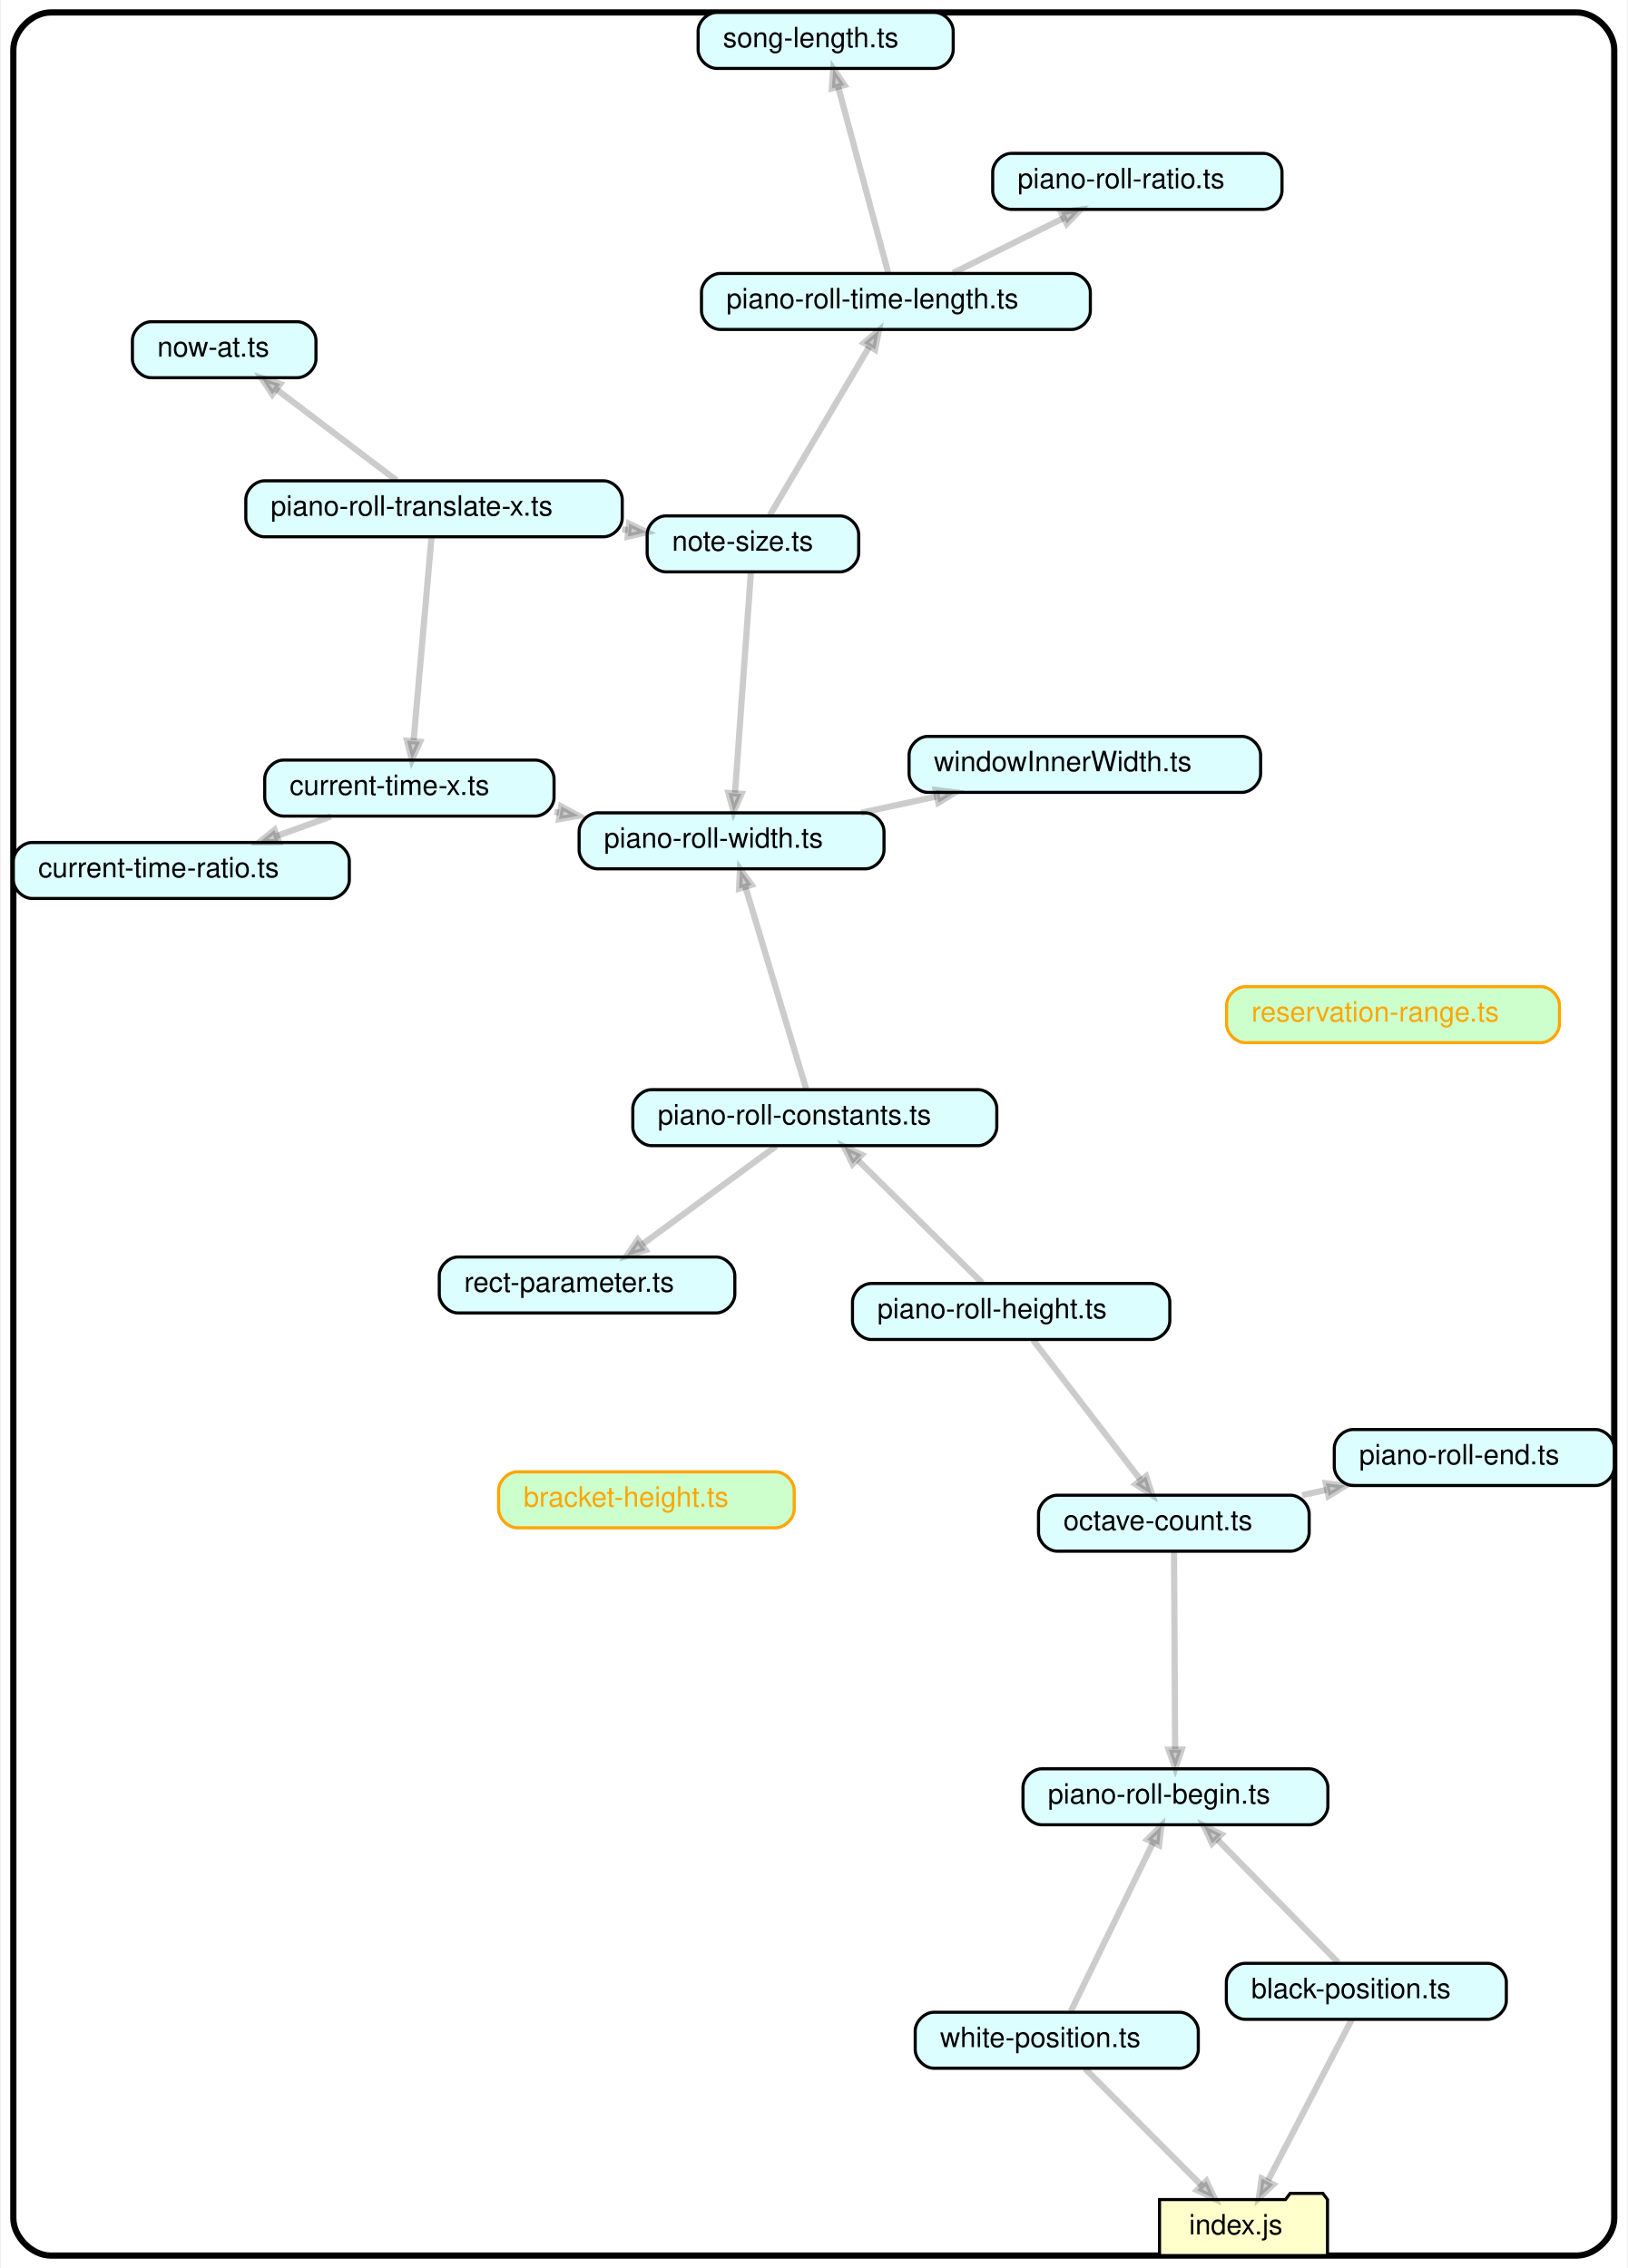
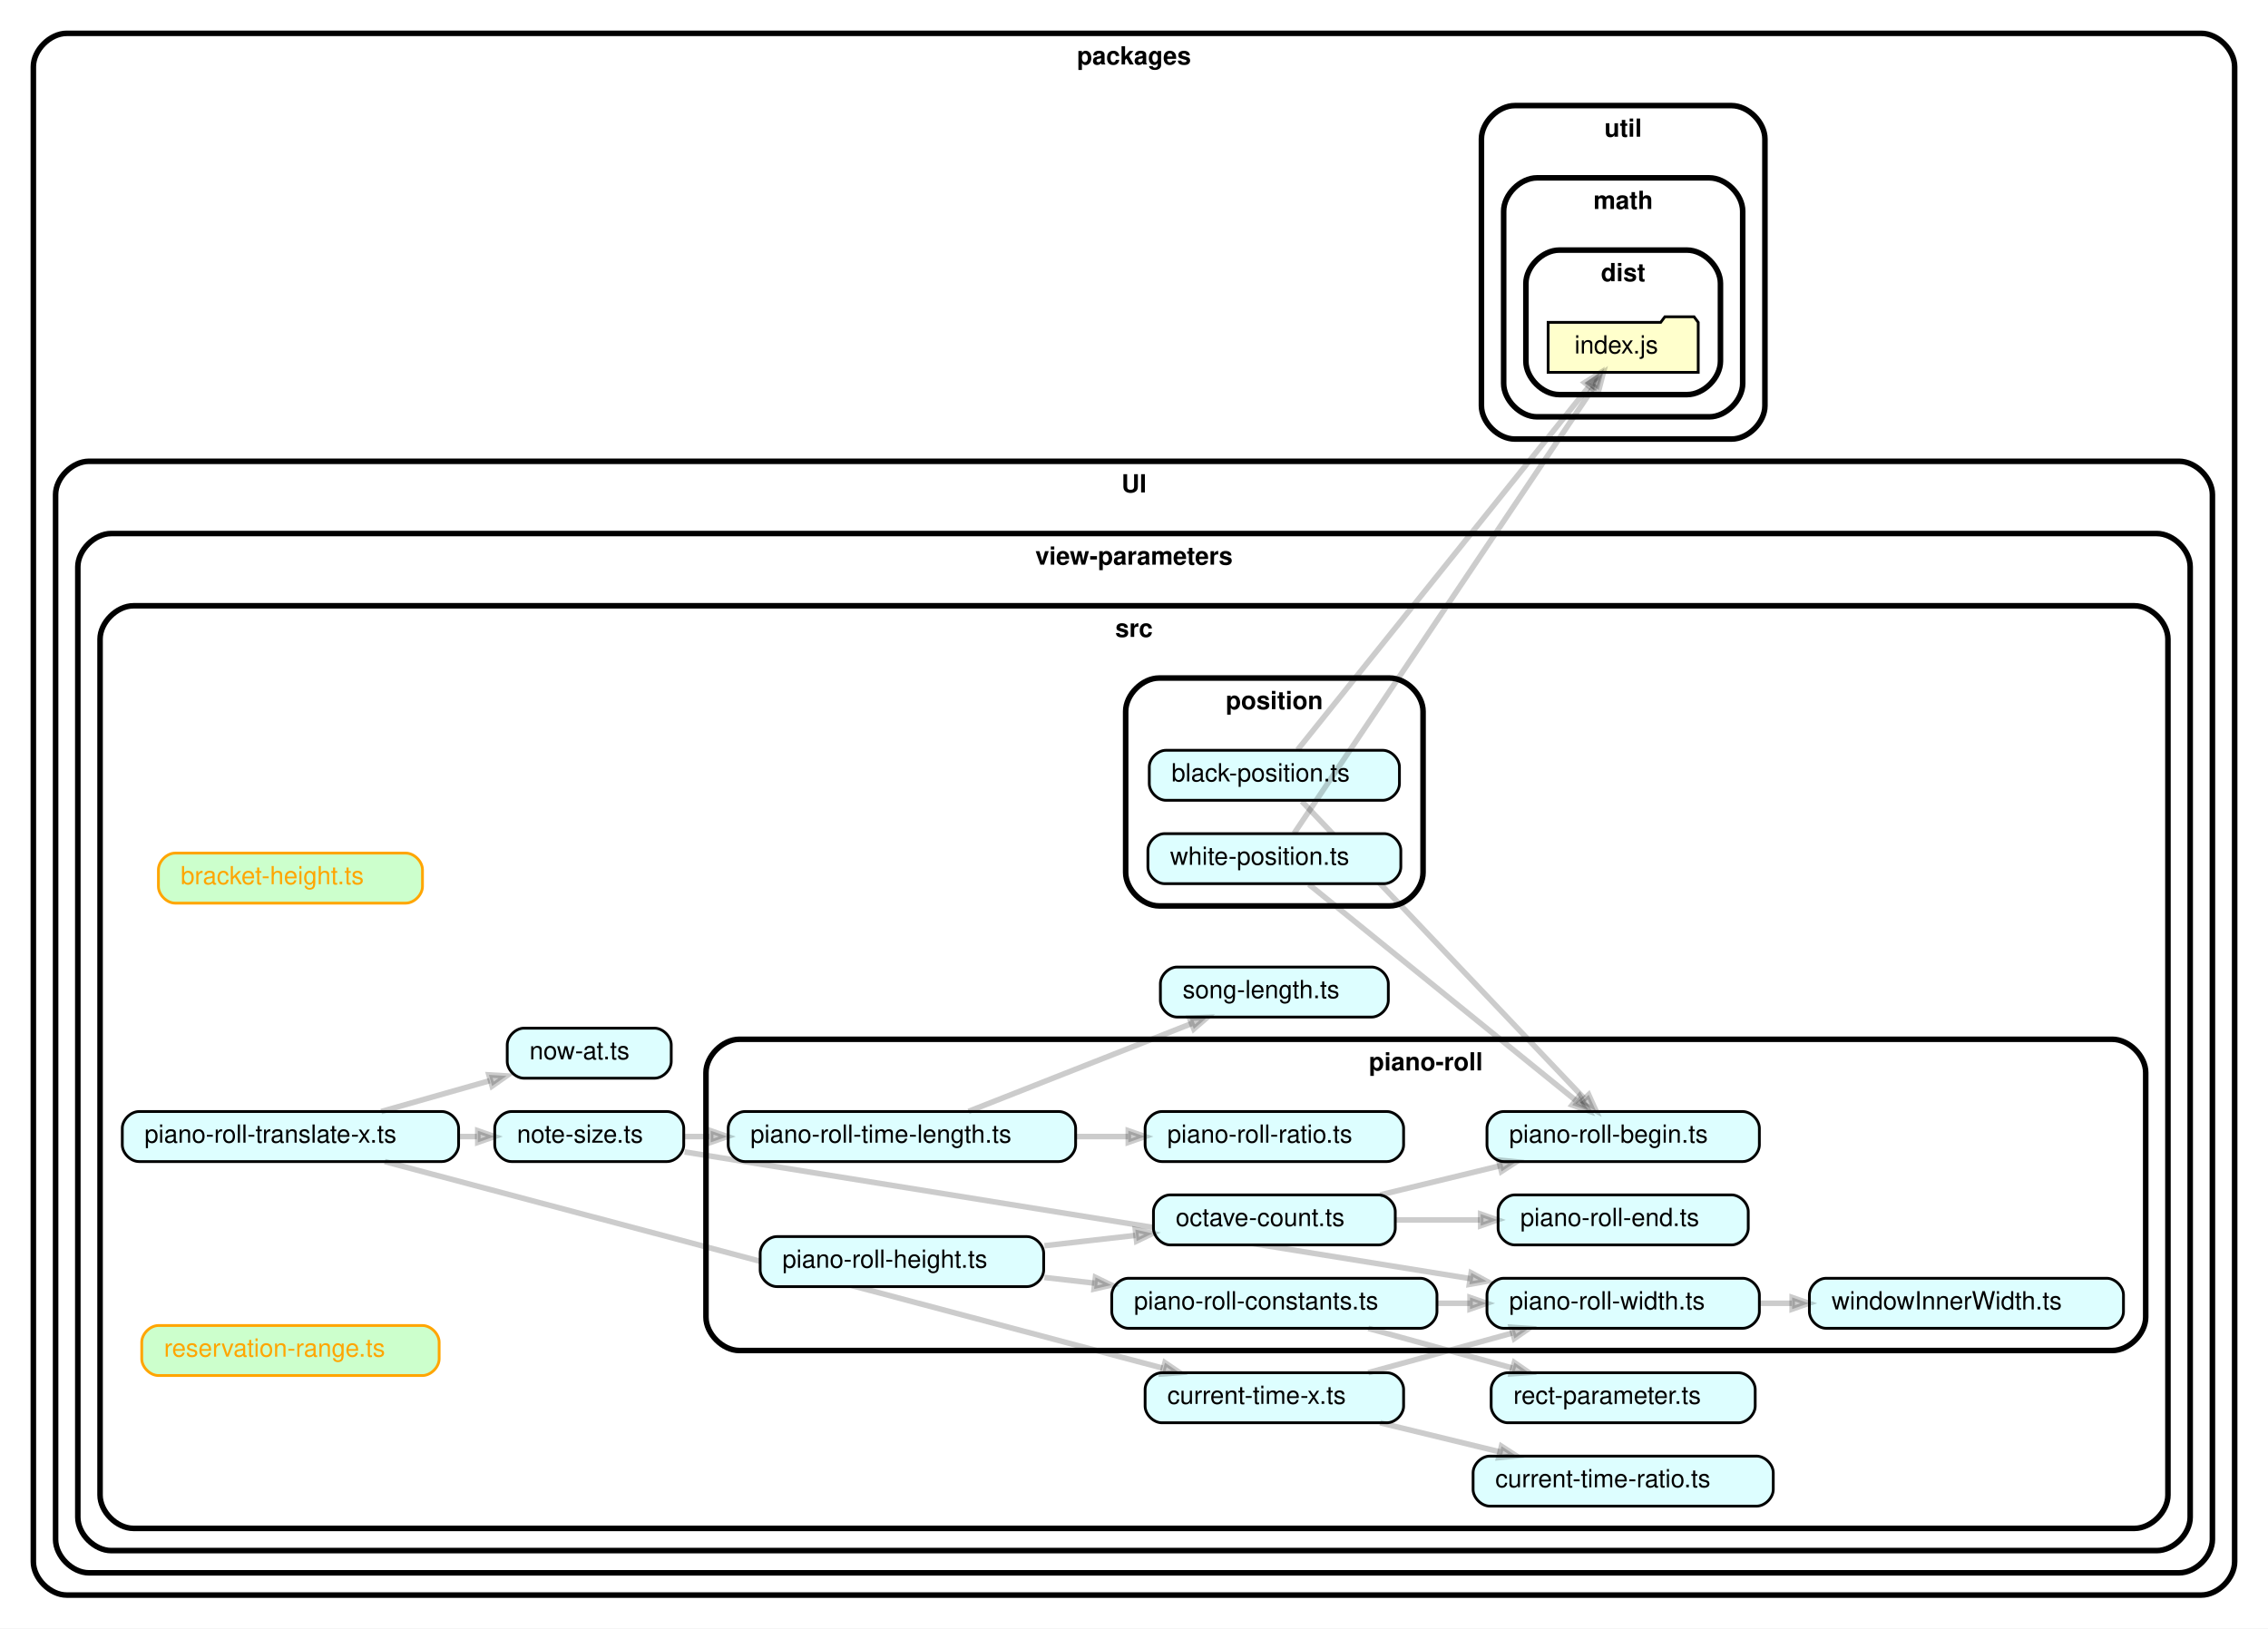
- <svg xmlns="http://www.w3.org/2000/svg" xmlns:xlink="http://www.w3.org/1999/xlink" width="523pt" height="729pt" viewBox="0.00 0.00 522.61 729.25">
-   <g id="graph0" class="graph" transform="scale(1 1) rotate(0) translate(4 725.25)">
-     <polygon fill="white" stroke="transparent" points="-4,4 -4,-725.25 518.61,-725.25 518.61,4 -4,4" />
+ <svg xmlns="http://www.w3.org/2000/svg" xmlns:xlink="http://www.w3.org/1999/xlink" width="816pt" height="586pt" viewBox="0.00 0.00 816.00 586.00">
+   <g id="graph0" class="graph" transform="scale(1 1) rotate(0) translate(4 582)">
+     <polygon fill="white" stroke="transparent" points="-4,4 -4,-582 812,-582 812,4 -4,4" />
    <g id="clust1" class="cluster">
-       <path fill="#ffffff" stroke="black" stroke-width="2" d="M12,0C12,0 502.61,0 502.61,0 508.61,0 514.61,-6 514.61,-12 514.61,-12 514.61,-709.25 514.61,-709.25 514.61,-715.25 508.61,-721.25 502.61,-721.25 502.61,-721.25 12,-721.25 12,-721.25 6,-721.25 0,-715.25 0,-709.25 0,-709.25 0,-12 0,-12 0,-6 6,0 12,0" />
-       <text text-anchor="middle" x="257.3" y="-710.05" font-family="Helvetica,sans-Serif" font-weight="bold" font-size="9.00">packages</text>
+       <path fill="#ffffff" stroke="black" stroke-width="2" d="M20,-8C20,-8 788,-8 788,-8 794,-8 800,-14 800,-20 800,-20 800,-558 800,-558 800,-564 794,-570 788,-570 788,-570 20,-570 20,-570 14,-570 8,-564 8,-558 8,-558 8,-20 8,-20 8,-14 14,-8 20,-8" />
+       <text text-anchor="middle" x="404" y="-558.8" font-family="Helvetica,sans-Serif" font-weight="bold" font-size="9.00">packages</text>
+     </g>
+     <g id="clust2" class="cluster">
+       <path fill="#ffffff" stroke="black" stroke-width="2" d="M28,-16C28,-16 780,-16 780,-16 786,-16 792,-22 792,-28 792,-28 792,-404 792,-404 792,-410 786,-416 780,-416 780,-416 28,-416 28,-416 22,-416 16,-410 16,-404 16,-404 16,-28 16,-28 16,-22 22,-16 28,-16" />
+       <text text-anchor="middle" x="404" y="-404.8" font-family="Helvetica,sans-Serif" font-weight="bold" font-size="9.00">UI</text>
+     </g>
+     <g id="clust3" class="cluster">
+       <path fill="#ffffff" stroke="black" stroke-width="2" d="M36,-24C36,-24 772,-24 772,-24 778,-24 784,-30 784,-36 784,-36 784,-378 784,-378 784,-384 778,-390 772,-390 772,-390 36,-390 36,-390 30,-390 24,-384 24,-378 24,-378 24,-36 24,-36 24,-30 30,-24 36,-24" />
+       <text text-anchor="middle" x="404" y="-378.8" font-family="Helvetica,sans-Serif" font-weight="bold" font-size="9.00">view-parameters</text>
+     </g>
+     <g id="clust4" class="cluster">
+       <path fill="#ffffff" stroke="black" stroke-width="2" d="M44,-32C44,-32 764,-32 764,-32 770,-32 776,-38 776,-44 776,-44 776,-352 776,-352 776,-358 770,-364 764,-364 764,-364 44,-364 44,-364 38,-364 32,-358 32,-352 32,-352 32,-44 32,-44 32,-38 38,-32 44,-32" />
+       <text text-anchor="middle" x="404" y="-352.8" font-family="Helvetica,sans-Serif" font-weight="bold" font-size="9.00">src</text>
+     </g>
+     <g id="clust5" class="cluster">
+       <path fill="#ffffff" stroke="black" stroke-width="2" d="M262,-96C262,-96 756,-96 756,-96 762,-96 768,-102 768,-108 768,-108 768,-196 768,-196 768,-202 762,-208 756,-208 756,-208 262,-208 262,-208 256,-208 250,-202 250,-196 250,-196 250,-108 250,-108 250,-102 256,-96 262,-96" />
+       <text text-anchor="middle" x="509" y="-196.8" font-family="Helvetica,sans-Serif" font-weight="bold" font-size="9.00">piano-roll</text>
+     </g>
+     <g id="clust6" class="cluster">
+       <path fill="#ffffff" stroke="black" stroke-width="2" d="M413,-256C413,-256 496,-256 496,-256 502,-256 508,-262 508,-268 508,-268 508,-326 508,-326 508,-332 502,-338 496,-338 496,-338 413,-338 413,-338 407,-338 401,-332 401,-326 401,-326 401,-268 401,-268 401,-262 407,-256 413,-256" />
+       <text text-anchor="middle" x="454.5" y="-326.8" font-family="Helvetica,sans-Serif" font-weight="bold" font-size="9.00">position</text>
+     </g>
+     <g id="clust7" class="cluster">
+       <path fill="#ffffff" stroke="black" stroke-width="2" d="M541,-424C541,-424 619,-424 619,-424 625,-424 631,-430 631,-436 631,-436 631,-532 631,-532 631,-538 625,-544 619,-544 619,-544 541,-544 541,-544 535,-544 529,-538 529,-532 529,-532 529,-436 529,-436 529,-430 535,-424 541,-424" />
+       <text text-anchor="middle" x="580" y="-532.8" font-family="Helvetica,sans-Serif" font-weight="bold" font-size="9.00">util</text>
+     </g>
+     <g id="clust8" class="cluster">
+       <path fill="#ffffff" stroke="black" stroke-width="2" d="M549,-432C549,-432 611,-432 611,-432 617,-432 623,-438 623,-444 623,-444 623,-506 623,-506 623,-512 617,-518 611,-518 611,-518 549,-518 549,-518 543,-518 537,-512 537,-506 537,-506 537,-444 537,-444 537,-438 543,-432 549,-432" />
+       <text text-anchor="middle" x="580" y="-506.8" font-family="Helvetica,sans-Serif" font-weight="bold" font-size="9.00">math</text>
+     </g>
+     <g id="clust9" class="cluster">
+       <path fill="#ffffff" stroke="black" stroke-width="2" d="M557,-440C557,-440 603,-440 603,-440 609,-440 615,-446 615,-452 615,-452 615,-480 615,-480 615,-486 609,-492 603,-492 603,-492 557,-492 557,-492 551,-492 545,-486 545,-480 545,-480 545,-452 545,-452 545,-446 551,-440 557,-440" />
+       <text text-anchor="middle" x="580" y="-480.8" font-family="Helvetica,sans-Serif" font-weight="bold" font-size="9.00">dist</text>
    </g>
    <g id="node1" class="node">
      <g id="a_node1">
        <a xlink:href="packages/UI/view-parameters/src/bracket-height.ts" xlink:title="no-orphans">
-           <path fill="#ccffcc" stroke="orange" d="M245,-252C245,-252 162,-252 162,-252 159,-252 156,-249 156,-246 156,-246 156,-240 156,-240 156,-237 159,-234 162,-234 162,-234 245,-234 245,-234 248,-234 251,-237 251,-240 251,-240 251,-246 251,-246 251,-249 248,-252 245,-252" />
-           <text text-anchor="start" x="164" y="-240.8" font-family="Helvetica,sans-Serif" font-size="9.00" fill="orange">bracket-height.ts</text>
+           <path fill="#ccffcc" stroke="orange" d="M142,-275C142,-275 59,-275 59,-275 56,-275 53,-272 53,-269 53,-269 53,-263 53,-263 53,-260 56,-257 59,-257 59,-257 142,-257 142,-257 145,-257 148,-260 148,-263 148,-263 148,-269 148,-269 148,-272 145,-275 142,-275" />
+           <text text-anchor="start" x="61" y="-263.8" font-family="Helvetica,sans-Serif" font-size="9.00" fill="orange">bracket-height.ts</text>
        </a>
      </g>
    </g>
    <g id="node2" class="node">
      <g id="a_node2">
        <a xlink:href="packages/UI/view-parameters/src/current-time-ratio.ts" xlink:title="current-time-ratio.ts">
-           <path fill="#ddfeff" stroke="black" d="M102,-454.36C102,-454.36 6,-454.36 6,-454.36 3,-454.36 0,-451.36 0,-448.36 0,-448.36 0,-442.36 0,-442.36 0,-439.36 3,-436.36 6,-436.36 6,-436.36 102,-436.36 102,-436.36 105,-436.36 108,-439.36 108,-442.36 108,-442.36 108,-448.36 108,-448.36 108,-451.36 105,-454.36 102,-454.36" />
-           <text text-anchor="start" x="8" y="-443.16" font-family="Helvetica,sans-Serif" font-size="9.00">current-time-ratio.ts</text>
+           <path fill="#ddfeff" stroke="black" d="M628,-58C628,-58 532,-58 532,-58 529,-58 526,-55 526,-52 526,-52 526,-46 526,-46 526,-43 529,-40 532,-40 532,-40 628,-40 628,-40 631,-40 634,-43 634,-46 634,-46 634,-52 634,-52 634,-55 631,-58 628,-58" />
+           <text text-anchor="start" x="534" y="-46.8" font-family="Helvetica,sans-Serif" font-size="9.00">current-time-ratio.ts</text>
        </a>
      </g>
    </g>
    <g id="node3" class="node">
      <g id="a_node3">
        <a xlink:href="packages/UI/view-parameters/src/current-time-x.ts" xlink:title="current-time-x.ts">
-           <path fill="#ddfeff" stroke="black" d="M167.81,-480.85C167.81,-480.85 86.81,-480.85 86.81,-480.85 83.81,-480.85 80.81,-477.85 80.81,-474.85 80.81,-474.85 80.81,-468.85 80.81,-468.85 80.81,-465.85 83.81,-462.85 86.81,-462.85 86.81,-462.85 167.81,-462.85 167.81,-462.85 170.81,-462.85 173.81,-465.85 173.81,-468.85 173.81,-468.85 173.81,-474.85 173.81,-474.85 173.81,-477.85 170.81,-480.85 167.81,-480.85" />
-           <text text-anchor="start" x="88.81" y="-469.65" font-family="Helvetica,sans-Serif" font-size="9.00">current-time-x.ts</text>
+           <path fill="#ddfeff" stroke="black" d="M495,-88C495,-88 414,-88 414,-88 411,-88 408,-85 408,-82 408,-82 408,-76 408,-76 408,-73 411,-70 414,-70 414,-70 495,-70 495,-70 498,-70 501,-73 501,-76 501,-76 501,-82 501,-82 501,-85 498,-88 495,-88" />
+           <text text-anchor="start" x="416" y="-76.8" font-family="Helvetica,sans-Serif" font-size="9.00">current-time-x.ts</text>
        </a>
      </g>
    </g>
    <g id="edge1" class="edge">
-       <path fill="none" stroke="#000000" stroke-width="2" stroke-opacity="0.2" d="M102.08,-462.73C96.49,-460.71 90.5,-458.55 84.72,-456.46" />
-       <polygon fill="#000000" fill-opacity="0.2" stroke="#000000" stroke-width="2" stroke-opacity="0.2" points="85.38,-454.47 79.03,-454.4 83.96,-458.42 85.38,-454.47" />
+       <path fill="none" stroke="#000000" stroke-width="2" stroke-opacity="0.2" d="M492.55,-70C506.11,-66.71 521.56,-62.95 535.62,-59.54" />
+       <polygon fill="#000000" fill-opacity="0.2" stroke="#000000" stroke-width="2" stroke-opacity="0.2" points="536.21,-61.56 541.55,-58.1 535.22,-57.47 536.21,-61.56" />
    </g>
    <g id="node4" class="node">
      <g id="a_node4">
        <a xlink:href="packages/UI/view-parameters/src/piano-roll/piano-roll-width.ts" xlink:title="piano-roll-width.ts">
-           <path fill="#ddfeff" stroke="black" d="M273.87,-463.89C273.87,-463.89 187.87,-463.89 187.87,-463.89 184.87,-463.89 181.87,-460.89 181.87,-457.89 181.87,-457.89 181.87,-451.89 181.87,-451.89 181.87,-448.89 184.87,-445.89 187.87,-445.89 187.87,-445.89 273.87,-445.89 273.87,-445.89 276.87,-445.89 279.87,-448.89 279.87,-451.89 279.87,-451.89 279.87,-457.89 279.87,-457.89 279.87,-460.89 276.87,-463.89 273.87,-463.89" />
-           <text text-anchor="start" x="189.87" y="-452.69" font-family="Helvetica,sans-Serif" font-size="9.00">piano-roll-width.ts</text>
+           <path fill="#ddfeff" stroke="black" d="M623,-122C623,-122 537,-122 537,-122 534,-122 531,-119 531,-116 531,-116 531,-110 531,-110 531,-107 534,-104 537,-104 537,-104 623,-104 623,-104 626,-104 629,-107 629,-110 629,-110 629,-116 629,-116 629,-119 626,-122 623,-122" />
+           <text text-anchor="start" x="539" y="-110.8" font-family="Helvetica,sans-Serif" font-size="9.00">piano-roll-width.ts</text>
        </a>
      </g>
    </g>
    <g id="edge2" class="edge">
-       <path fill="none" stroke="#000000" stroke-width="2" stroke-opacity="0.2" d="M173.94,-464.21C174.42,-464.13 174.91,-464.05 175.39,-463.97" />
-       <polygon fill="#000000" fill-opacity="0.2" stroke="#000000" stroke-width="2" stroke-opacity="0.2" points="176.11,-465.98 181.7,-462.94 175.43,-461.84 176.11,-465.98" />
+       <path fill="none" stroke="#000000" stroke-width="2" stroke-opacity="0.2" d="M488.27,-88.02C504.18,-92.4 523.41,-97.7 540.07,-102.28" />
+       <polygon fill="#000000" fill-opacity="0.2" stroke="#000000" stroke-width="2" stroke-opacity="0.2" points="539.73,-104.37 546.08,-103.94 540.85,-100.32 539.73,-104.37" />
    </g>
    <g id="node17" class="node">
      <g id="a_node17">
        <a xlink:href="packages/UI/view-parameters/src/piano-roll/windowInnerWidth.ts" xlink:title="windowInnerWidth.ts">
-           <path fill="#ddfeff" stroke="black" d="M394.93,-488.47C394.93,-488.47 293.93,-488.47 293.93,-488.47 290.93,-488.47 287.93,-485.47 287.93,-482.47 287.93,-482.47 287.93,-476.47 287.93,-476.47 287.93,-473.47 290.93,-470.47 293.93,-470.47 293.93,-470.47 394.93,-470.47 394.93,-470.47 397.93,-470.47 400.93,-473.47 400.93,-476.47 400.93,-476.47 400.93,-482.47 400.93,-482.47 400.93,-485.47 397.93,-488.47 394.93,-488.47" />
-           <text text-anchor="start" x="295.93" y="-477.27" font-family="Helvetica,sans-Serif" font-size="9.00">windowInnerWidth.ts</text>
+           <path fill="#ddfeff" stroke="black" d="M754,-122C754,-122 653,-122 653,-122 650,-122 647,-119 647,-116 647,-116 647,-110 647,-110 647,-107 650,-104 653,-104 653,-104 754,-104 754,-104 757,-104 760,-107 760,-110 760,-110 760,-116 760,-116 760,-119 757,-122 754,-122" />
+           <text text-anchor="start" x="655" y="-110.8" font-family="Helvetica,sans-Serif" font-size="9.00">windowInnerWidth.ts</text>
        </a>
      </g>
    </g>
    <g id="edge16" class="edge">
-       <path fill="none" stroke="#000000" stroke-width="2" stroke-opacity="0.2" d="M272.51,-463.9C280.38,-465.61 288.66,-467.4 296.7,-469.14" />
-       <polygon fill="#000000" fill-opacity="0.2" stroke="#000000" stroke-width="2" stroke-opacity="0.2" points="296.48,-471.24 302.79,-470.46 297.37,-467.14 296.48,-471.24" />
+       <path fill="none" stroke="#000000" stroke-width="2" stroke-opacity="0.2" d="M629.02,-113C632.85,-113 636.75,-113 640.66,-113" />
+       <polygon fill="#000000" fill-opacity="0.2" stroke="#000000" stroke-width="2" stroke-opacity="0.2" points="640.8,-115.1 646.79,-113 640.79,-110.9 640.8,-115.1" />
    </g>
    <g id="node5" class="node">
      <g id="a_node5">
        <a xlink:href="packages/UI/view-parameters/src/note-size.ts" xlink:title="note-size.ts">
-           <path fill="#ddfeff" stroke="black" d="M265.74,-559.37C265.74,-559.37 209.74,-559.37 209.74,-559.37 206.74,-559.37 203.74,-556.37 203.74,-553.37 203.74,-553.37 203.74,-547.37 203.74,-547.37 203.74,-544.37 206.74,-541.37 209.74,-541.37 209.74,-541.37 265.74,-541.37 265.74,-541.37 268.74,-541.37 271.74,-544.37 271.74,-547.37 271.74,-547.37 271.74,-553.37 271.74,-553.37 271.74,-556.37 268.74,-559.37 265.74,-559.37" />
-           <text text-anchor="start" x="211.74" y="-548.17" font-family="Helvetica,sans-Serif" font-size="9.00">note-size.ts</text>
+           <path fill="#ddfeff" stroke="black" d="M236,-182C236,-182 180,-182 180,-182 177,-182 174,-179 174,-176 174,-176 174,-170 174,-170 174,-167 177,-164 180,-164 180,-164 236,-164 236,-164 239,-164 242,-167 242,-170 242,-170 242,-176 242,-176 242,-179 239,-182 236,-182" />
+           <text text-anchor="start" x="182" y="-170.8" font-family="Helvetica,sans-Serif" font-size="9.00">note-size.ts</text>
        </a>
      </g>
    </g>
    <g id="edge4" class="edge">
-       <path fill="none" stroke="#000000" stroke-width="2" stroke-opacity="0.2" d="M237.08,-541.21C235.9,-524.86 233.43,-490.46 231.98,-470.37" />
-       <polygon fill="#000000" fill-opacity="0.2" stroke="#000000" stroke-width="2" stroke-opacity="0.2" points="234.06,-469.99 231.53,-464.16 229.87,-470.29 234.06,-469.99" />
+       <path fill="none" stroke="#000000" stroke-width="2" stroke-opacity="0.2" d="M242.33,-167.46C306.93,-157.04 447.05,-134.44 524.95,-121.88" />
+       <polygon fill="#000000" fill-opacity="0.2" stroke="#000000" stroke-width="2" stroke-opacity="0.2" points="525.32,-123.95 530.91,-120.92 524.66,-119.8 525.32,-123.95" />
    </g>
    <g id="node6" class="node">
      <g id="a_node6">
        <a xlink:href="packages/UI/view-parameters/src/piano-roll/piano-roll-time-length.ts" xlink:title="piano-roll-time-length.ts">
-           <path fill="#ddfeff" stroke="black" d="M340.2,-637.32C340.2,-637.32 227.2,-637.32 227.2,-637.32 224.2,-637.32 221.2,-634.32 221.2,-631.32 221.2,-631.32 221.2,-625.32 221.2,-625.32 221.2,-622.32 224.2,-619.32 227.2,-619.32 227.2,-619.32 340.2,-619.32 340.2,-619.32 343.2,-619.32 346.2,-622.32 346.2,-625.32 346.2,-625.32 346.2,-631.32 346.2,-631.32 346.2,-634.32 343.2,-637.32 340.2,-637.32" />
-           <text text-anchor="start" x="229.2" y="-626.12" font-family="Helvetica,sans-Serif" font-size="9.00">piano-roll-time-length.ts</text>
+           <path fill="#ddfeff" stroke="black" d="M377,-182C377,-182 264,-182 264,-182 261,-182 258,-179 258,-176 258,-176 258,-170 258,-170 258,-167 261,-164 264,-164 264,-164 377,-164 377,-164 380,-164 383,-167 383,-170 383,-170 383,-176 383,-176 383,-179 380,-182 377,-182" />
+           <text text-anchor="start" x="266" y="-170.8" font-family="Helvetica,sans-Serif" font-size="9.00">piano-roll-time-length.ts</text>
        </a>
      </g>
    </g>
    <g id="edge3" class="edge">
-       <path fill="none" stroke="#000000" stroke-width="2" stroke-opacity="0.2" d="M243.19,-559.62C251.07,-572.98 265.71,-597.81 275.07,-613.68" />
-       <polygon fill="#000000" fill-opacity="0.2" stroke="#000000" stroke-width="2" stroke-opacity="0.2" points="273.4,-614.98 278.25,-619.08 277.01,-612.85 273.4,-614.98" />
+       <path fill="none" stroke="#000000" stroke-width="2" stroke-opacity="0.2" d="M242.15,-173C245.1,-173 248.14,-173 251.24,-173" />
+       <polygon fill="#000000" fill-opacity="0.2" stroke="#000000" stroke-width="2" stroke-opacity="0.2" points="251.68,-175.1 257.68,-173 251.68,-170.9 251.68,-175.1" />
    </g>
    <g id="node15" class="node">
      <g id="a_node15">
        <a xlink:href="packages/UI/view-parameters/src/piano-roll/piano-roll-ratio.ts" xlink:title="piano-roll-ratio.ts">
-           <path fill="#ddfeff" stroke="black" d="M401.81,-675.93C401.81,-675.93 320.81,-675.93 320.81,-675.93 317.81,-675.93 314.81,-672.93 314.81,-669.93 314.81,-669.93 314.81,-663.93 314.81,-663.93 314.81,-660.93 317.81,-657.93 320.81,-657.93 320.81,-657.93 401.81,-657.93 401.81,-657.93 404.81,-657.93 407.81,-660.93 407.81,-663.93 407.81,-663.93 407.81,-669.93 407.81,-669.93 407.81,-672.93 404.81,-675.93 401.81,-675.93" />
-           <text text-anchor="start" x="322.81" y="-664.73" font-family="Helvetica,sans-Serif" font-size="9.00">piano-roll-ratio.ts</text>
+           <path fill="#ddfeff" stroke="black" d="M495,-182C495,-182 414,-182 414,-182 411,-182 408,-179 408,-176 408,-176 408,-170 408,-170 408,-167 411,-164 414,-164 414,-164 495,-164 495,-164 498,-164 501,-167 501,-170 501,-170 501,-176 501,-176 501,-179 498,-182 495,-182" />
+           <text text-anchor="start" x="416" y="-170.8" font-family="Helvetica,sans-Serif" font-size="9.00">piano-roll-ratio.ts</text>
        </a>
      </g>
    </g>
    <g id="edge15" class="edge">
-       <path fill="none" stroke="#000000" stroke-width="2" stroke-opacity="0.2" d="M302.09,-637.47C312.72,-642.76 326.22,-649.47 337.63,-655.15" />
-       <polygon fill="#000000" fill-opacity="0.2" stroke="#000000" stroke-width="2" stroke-opacity="0.2" points="336.75,-657.05 343.05,-657.85 338.62,-653.29 336.75,-657.05" />
+       <path fill="none" stroke="#000000" stroke-width="2" stroke-opacity="0.2" d="M383.25,-173C389.49,-173 395.78,-173 401.9,-173" />
+       <polygon fill="#000000" fill-opacity="0.2" stroke="#000000" stroke-width="2" stroke-opacity="0.2" points="401.95,-175.1 407.95,-173 401.95,-170.9 401.95,-175.1" />
    </g>
    <g id="node16" class="node">
      <g id="a_node16">
        <a xlink:href="packages/UI/view-parameters/src/song-length.ts" xlink:title="song-length.ts">
-           <path fill="#ddfeff" stroke="black" d="M296.12,-721.25C296.12,-721.25 226.12,-721.25 226.12,-721.25 223.12,-721.25 220.12,-718.25 220.12,-715.25 220.12,-715.25 220.12,-709.25 220.12,-709.25 220.12,-706.25 223.12,-703.25 226.12,-703.25 226.12,-703.25 296.12,-703.25 296.12,-703.25 299.12,-703.25 302.12,-706.25 302.12,-709.25 302.12,-709.25 302.12,-715.25 302.12,-715.25 302.12,-718.25 299.12,-721.25 296.12,-721.25" />
-           <text text-anchor="start" x="228.12" y="-710.05" font-family="Helvetica,sans-Serif" font-size="9.00">song-length.ts</text>
+           <path fill="#ddfeff" stroke="black" d="M489.5,-234C489.5,-234 419.5,-234 419.5,-234 416.5,-234 413.5,-231 413.5,-228 413.5,-228 413.5,-222 413.5,-222 413.5,-219 416.5,-216 419.5,-216 419.5,-216 489.5,-216 489.5,-216 492.5,-216 495.5,-219 495.5,-222 495.5,-222 495.5,-228 495.5,-228 495.5,-231 492.5,-234 489.5,-234" />
+           <text text-anchor="start" x="421.5" y="-222.8" font-family="Helvetica,sans-Serif" font-size="9.00">song-length.ts</text>
        </a>
      </g>
    </g>
    <g id="edge14" class="edge">
-       <path fill="none" stroke="#000000" stroke-width="2" stroke-opacity="0.2" d="M281.2,-637.62C277.31,-652.06 269.79,-680.02 265.14,-697.31" />
-       <polygon fill="#000000" fill-opacity="0.2" stroke="#000000" stroke-width="2" stroke-opacity="0.2" points="263.1,-696.82 263.57,-703.16 267.15,-697.91 263.1,-696.82" />
+       <path fill="none" stroke="#000000" stroke-width="2" stroke-opacity="0.2" d="M344.49,-182.06C366.79,-190.84 400.67,-204.19 424.74,-213.67" />
+       <polygon fill="#000000" fill-opacity="0.2" stroke="#000000" stroke-width="2" stroke-opacity="0.2" points="423.98,-215.63 430.33,-215.87 425.52,-211.72 423.98,-215.63" />
    </g>
    <g id="node7" class="node">
      <g id="a_node7">
        <a xlink:href="packages/UI/view-parameters/src/now-at.ts" xlink:title="now-at.ts">
-           <path fill="#ddfeff" stroke="black" d="M91.28,-621.8C91.28,-621.8 44.28,-621.8 44.28,-621.8 41.28,-621.8 38.28,-618.8 38.28,-615.8 38.28,-615.8 38.28,-609.8 38.28,-609.8 38.28,-606.8 41.28,-603.8 44.28,-603.8 44.28,-603.8 91.28,-603.8 91.28,-603.8 94.28,-603.8 97.28,-606.8 97.28,-609.8 97.28,-609.8 97.28,-615.8 97.28,-615.8 97.28,-618.8 94.28,-621.8 91.28,-621.8" />
-           <text text-anchor="start" x="46.28" y="-610.6" font-family="Helvetica,sans-Serif" font-size="9.00">now-at.ts</text>
+           <path fill="#ddfeff" stroke="black" d="M231.5,-212C231.5,-212 184.5,-212 184.5,-212 181.5,-212 178.5,-209 178.5,-206 178.5,-206 178.5,-200 178.5,-200 178.5,-197 181.5,-194 184.5,-194 184.5,-194 231.5,-194 231.5,-194 234.5,-194 237.5,-197 237.5,-200 237.5,-200 237.5,-206 237.5,-206 237.5,-209 234.5,-212 231.5,-212" />
+           <text text-anchor="start" x="186.5" y="-200.8" font-family="Helvetica,sans-Serif" font-size="9.00">now-at.ts</text>
        </a>
      </g>
    </g>
    <g id="node8" class="node">
      <g id="a_node8">
        <a xlink:href="packages/UI/view-parameters/src/piano-roll-translate-x.ts" xlink:title="piano-roll-translate-x.ts">
-           <path fill="#ddfeff" stroke="black" d="M189.73,-570.65C189.73,-570.65 80.73,-570.65 80.73,-570.65 77.73,-570.65 74.73,-567.65 74.73,-564.65 74.73,-564.65 74.73,-558.65 74.73,-558.65 74.73,-555.65 77.73,-552.65 80.73,-552.65 80.73,-552.65 189.73,-552.65 189.73,-552.65 192.73,-552.65 195.73,-555.65 195.73,-558.65 195.73,-558.65 195.73,-564.65 195.73,-564.65 195.73,-567.65 192.73,-570.65 189.73,-570.65" />
-           <text text-anchor="start" x="82.73" y="-559.45" font-family="Helvetica,sans-Serif" font-size="9.00">piano-roll-translate-x.ts</text>
+           <path fill="#ddfeff" stroke="black" d="M155,-182C155,-182 46,-182 46,-182 43,-182 40,-179 40,-176 40,-176 40,-170 40,-170 40,-167 43,-164 46,-164 46,-164 155,-164 155,-164 158,-164 161,-167 161,-170 161,-170 161,-176 161,-176 161,-179 158,-182 155,-182" />
+           <text text-anchor="start" x="48" y="-170.8" font-family="Helvetica,sans-Serif" font-size="9.00">piano-roll-translate-x.ts</text>
        </a>
      </g>
    </g>
    <g id="edge5" class="edge">
-       <path fill="none" stroke="#000000" stroke-width="2" stroke-opacity="0.2" d="M134.41,-552.38C133.05,-536.97 130.32,-505.95 128.67,-487.22" />
-       <polygon fill="#000000" fill-opacity="0.2" stroke="#000000" stroke-width="2" stroke-opacity="0.2" points="130.73,-486.73 128.11,-480.93 126.55,-487.1 130.73,-486.73" />
+       <path fill="none" stroke="#000000" stroke-width="2" stroke-opacity="0.2" d="M134.44,-163.99C200.04,-146.57 343.94,-108.36 414.24,-89.69" />
+       <polygon fill="#000000" fill-opacity="0.2" stroke="#000000" stroke-width="2" stroke-opacity="0.2" points="415.14,-91.62 420.4,-88.05 414.06,-87.57 415.14,-91.62" />
    </g>
    <g id="edge6" class="edge">
-       <path fill="none" stroke="#000000" stroke-width="2" stroke-opacity="0.2" d="M195.75,-554.99C196.34,-554.93 196.92,-554.86 197.51,-554.8" />
-       <polygon fill="#000000" fill-opacity="0.2" stroke="#000000" stroke-width="2" stroke-opacity="0.2" points="197.94,-556.86 203.68,-554.12 197.48,-552.69 197.94,-556.86" />
+       <path fill="none" stroke="#000000" stroke-width="2" stroke-opacity="0.2" d="M161.03,-173C163.23,-173 165.41,-173 167.56,-173" />
+       <polygon fill="#000000" fill-opacity="0.2" stroke="#000000" stroke-width="2" stroke-opacity="0.2" points="167.9,-175.1 173.9,-173 167.9,-170.9 167.9,-175.1" />
    </g>
    <g id="edge7" class="edge">
-       <path fill="none" stroke="#000000" stroke-width="2" stroke-opacity="0.2" d="M123.17,-570.8C112.43,-578.94 96.6,-590.94 84.61,-600.03" />
-       <polygon fill="#000000" fill-opacity="0.2" stroke="#000000" stroke-width="2" stroke-opacity="0.2" points="83.25,-598.43 79.74,-603.73 85.78,-601.78 83.25,-598.43" />
+       <path fill="none" stroke="#000000" stroke-width="2" stroke-opacity="0.2" d="M133.15,-182C145.46,-185.5 159.61,-189.52 172.2,-193.1" />
+       <polygon fill="#000000" fill-opacity="0.2" stroke="#000000" stroke-width="2" stroke-opacity="0.2" points="171.9,-195.2 178.25,-194.82 173.05,-191.16 171.9,-195.2" />
    </g>
    <g id="node9" class="node">
      <g id="a_node9">
        <a xlink:href="packages/UI/view-parameters/src/piano-roll/octave-count.ts" xlink:title="octave-count.ts">
-           <path fill="#ddfeff" stroke="black" d="M410.54,-244.48C410.54,-244.48 335.54,-244.48 335.54,-244.48 332.54,-244.48 329.54,-241.48 329.54,-238.48 329.54,-238.48 329.54,-232.48 329.54,-232.48 329.54,-229.48 332.54,-226.48 335.54,-226.48 335.54,-226.48 410.54,-226.48 410.54,-226.48 413.54,-226.48 416.54,-229.48 416.54,-232.48 416.54,-232.48 416.54,-238.48 416.54,-238.48 416.54,-241.48 413.54,-244.48 410.54,-244.48" />
-           <text text-anchor="start" x="337.54" y="-233.28" font-family="Helvetica,sans-Serif" font-size="9.00">octave-count.ts</text>
+           <path fill="#ddfeff" stroke="black" d="M492,-152C492,-152 417,-152 417,-152 414,-152 411,-149 411,-146 411,-146 411,-140 411,-140 411,-137 414,-134 417,-134 417,-134 492,-134 492,-134 495,-134 498,-137 498,-140 498,-140 498,-146 498,-146 498,-149 495,-152 492,-152" />
+           <text text-anchor="start" x="419" y="-140.8" font-family="Helvetica,sans-Serif" font-size="9.00">octave-count.ts</text>
        </a>
      </g>
    </g>
    <g id="node10" class="node">
      <g id="a_node10">
        <a xlink:href="packages/UI/view-parameters/src/piano-roll/piano-roll-begin.ts" xlink:title="piano-roll-begin.ts">
-           <path fill="#ddfeff" stroke="black" d="M416.55,-156.51C416.55,-156.51 330.55,-156.51 330.55,-156.51 327.55,-156.51 324.55,-153.51 324.55,-150.51 324.55,-150.51 324.55,-144.51 324.55,-144.51 324.55,-141.51 327.55,-138.51 330.55,-138.51 330.55,-138.51 416.55,-138.51 416.55,-138.51 419.55,-138.51 422.55,-141.51 422.55,-144.51 422.55,-144.51 422.55,-150.51 422.55,-150.51 422.55,-153.51 419.55,-156.51 416.55,-156.51" />
-           <text text-anchor="start" x="332.55" y="-145.31" font-family="Helvetica,sans-Serif" font-size="9.00">piano-roll-begin.ts</text>
+           <path fill="#ddfeff" stroke="black" d="M623,-182C623,-182 537,-182 537,-182 534,-182 531,-179 531,-176 531,-176 531,-170 531,-170 531,-167 534,-164 537,-164 537,-164 623,-164 623,-164 626,-164 629,-167 629,-170 629,-170 629,-176 629,-176 629,-179 626,-182 623,-182" />
+           <text text-anchor="start" x="539" y="-170.8" font-family="Helvetica,sans-Serif" font-size="9.00">piano-roll-begin.ts</text>
        </a>
      </g>
    </g>
    <g id="edge8" class="edge">
-       <path fill="none" stroke="#000000" stroke-width="2" stroke-opacity="0.2" d="M373.1,-226.4C373.18,-211.38 373.35,-181.23 373.46,-162.86" />
-       <polygon fill="#000000" fill-opacity="0.2" stroke="#000000" stroke-width="2" stroke-opacity="0.2" points="375.56,-162.69 373.5,-156.67 371.36,-162.66 375.56,-162.69" />
+       <path fill="none" stroke="#000000" stroke-width="2" stroke-opacity="0.2" d="M492.55,-152C506.11,-155.29 521.56,-159.05 535.62,-162.46" />
+       <polygon fill="#000000" fill-opacity="0.2" stroke="#000000" stroke-width="2" stroke-opacity="0.2" points="535.22,-164.53 541.55,-163.9 536.21,-160.44 535.22,-164.53" />
    </g>
    <g id="node11" class="node">
      <g id="a_node11">
        <a xlink:href="packages/UI/view-parameters/src/piano-roll/piano-roll-end.ts" xlink:title="piano-roll-end.ts">
-           <path fill="#ddfeff" stroke="black" d="M508.61,-265.6C508.61,-265.6 430.61,-265.6 430.61,-265.6 427.61,-265.6 424.61,-262.6 424.61,-259.6 424.61,-259.6 424.61,-253.6 424.61,-253.6 424.61,-250.6 427.61,-247.6 430.61,-247.6 430.61,-247.6 508.61,-247.6 508.61,-247.6 511.61,-247.6 514.61,-250.6 514.61,-253.6 514.61,-253.6 514.61,-259.6 514.61,-259.6 514.61,-262.6 511.61,-265.6 508.61,-265.6" />
-           <text text-anchor="start" x="432.61" y="-254.4" font-family="Helvetica,sans-Serif" font-size="9.00">piano-roll-end.ts</text>
+           <path fill="#ddfeff" stroke="black" d="M619,-152C619,-152 541,-152 541,-152 538,-152 535,-149 535,-146 535,-146 535,-140 535,-140 535,-137 538,-134 541,-134 541,-134 619,-134 619,-134 622,-134 625,-137 625,-140 625,-140 625,-146 625,-146 625,-149 622,-152 619,-152" />
+           <text text-anchor="start" x="543" y="-140.8" font-family="Helvetica,sans-Serif" font-size="9.00">piano-roll-end.ts</text>
        </a>
      </g>
    </g>
    <g id="edge9" class="edge">
-       <path fill="none" stroke="#000000" stroke-width="2" stroke-opacity="0.2" d="M414.28,-244.5C416.87,-245.07 419.49,-245.64 422.11,-246.21" />
-       <polygon fill="#000000" fill-opacity="0.2" stroke="#000000" stroke-width="2" stroke-opacity="0.2" points="421.9,-248.31 428.21,-247.54 422.79,-244.21 421.9,-248.31" />
+       <path fill="none" stroke="#000000" stroke-width="2" stroke-opacity="0.2" d="M498,-143C507.82,-143 518.37,-143 528.5,-143" />
+       <polygon fill="#000000" fill-opacity="0.2" stroke="#000000" stroke-width="2" stroke-opacity="0.2" points="528.74,-145.1 534.74,-143 528.74,-140.9 528.74,-145.1" />
    </g>
    <g id="node12" class="node">
      <g id="a_node12">
        <a xlink:href="packages/UI/view-parameters/src/piano-roll/piano-roll-constants.ts" xlink:title="piano-roll-constants.ts">
-           <path fill="#ddfeff" stroke="black" d="M310.13,-374.88C310.13,-374.88 205.13,-374.88 205.13,-374.88 202.13,-374.88 199.13,-371.88 199.13,-368.88 199.13,-368.88 199.13,-362.88 199.13,-362.88 199.13,-359.88 202.13,-356.88 205.13,-356.88 205.13,-356.88 310.13,-356.88 310.13,-356.88 313.13,-356.88 316.13,-359.88 316.13,-362.88 316.13,-362.88 316.13,-368.88 316.13,-368.88 316.13,-371.88 313.13,-374.88 310.13,-374.88" />
-           <text text-anchor="start" x="207.13" y="-363.68" font-family="Helvetica,sans-Serif" font-size="9.00">piano-roll-constants.ts</text>
+           <path fill="#ddfeff" stroke="black" d="M507,-122C507,-122 402,-122 402,-122 399,-122 396,-119 396,-116 396,-116 396,-110 396,-110 396,-107 399,-104 402,-104 402,-104 507,-104 507,-104 510,-104 513,-107 513,-110 513,-110 513,-116 513,-116 513,-119 510,-122 507,-122" />
+           <text text-anchor="start" x="404" y="-110.8" font-family="Helvetica,sans-Serif" font-size="9.00">piano-roll-constants.ts</text>
        </a>
      </g>
    </g>
    <g id="edge11" class="edge">
-       <path fill="none" stroke="#000000" stroke-width="2" stroke-opacity="0.2" d="M254.86,-375.07C250.23,-390.47 240.87,-421.63 235.3,-440.13" />
-       <polygon fill="#000000" fill-opacity="0.2" stroke="#000000" stroke-width="2" stroke-opacity="0.2" points="233.29,-439.53 233.58,-445.88 237.31,-440.74 233.29,-439.53" />
+       <path fill="none" stroke="#000000" stroke-width="2" stroke-opacity="0.2" d="M513.27,-113C517.15,-113 521.04,-113 524.89,-113" />
+       <polygon fill="#000000" fill-opacity="0.2" stroke="#000000" stroke-width="2" stroke-opacity="0.2" points="524.9,-115.1 530.9,-113 524.9,-110.9 524.9,-115.1" />
    </g>
    <g id="node13" class="node">
      <g id="a_node13">
        <a xlink:href="packages/UI/view-parameters/src/rect-parameter.ts" xlink:title="rect-parameter.ts">
-           <path fill="#ddfeff" stroke="black" d="M225.92,-321.08C225.92,-321.08 142.92,-321.08 142.92,-321.08 139.92,-321.08 136.92,-318.08 136.92,-315.08 136.92,-315.08 136.92,-309.08 136.92,-309.08 136.92,-306.08 139.92,-303.08 142.92,-303.08 142.92,-303.08 225.92,-303.08 225.92,-303.08 228.92,-303.08 231.92,-306.08 231.92,-309.08 231.92,-309.08 231.92,-315.08 231.92,-315.08 231.92,-318.08 228.92,-321.08 225.92,-321.08" />
-           <text text-anchor="start" x="144.92" y="-309.88" font-family="Helvetica,sans-Serif" font-size="9.00">rect-parameter.ts</text>
+           <path fill="#ddfeff" stroke="black" d="M621.5,-88C621.5,-88 538.5,-88 538.5,-88 535.5,-88 532.5,-85 532.5,-82 532.5,-82 532.5,-76 532.5,-76 532.5,-73 535.5,-70 538.5,-70 538.5,-70 621.5,-70 621.5,-70 624.5,-70 627.5,-73 627.5,-76 627.5,-76 627.5,-82 627.5,-82 627.5,-85 624.5,-88 621.5,-88" />
+           <text text-anchor="start" x="540.5" y="-76.8" font-family="Helvetica,sans-Serif" font-size="9.00">rect-parameter.ts</text>
        </a>
      </g>
    </g>
    <g id="edge10" class="edge">
-       <path fill="none" stroke="#000000" stroke-width="2" stroke-opacity="0.2" d="M245.21,-356.75C233.4,-348.07 215.5,-334.92 202.18,-325.14" />
-       <polygon fill="#000000" fill-opacity="0.2" stroke="#000000" stroke-width="2" stroke-opacity="0.2" points="203.22,-323.3 197.15,-321.43 200.74,-326.68 203.22,-323.3" />
+       <path fill="none" stroke="#000000" stroke-width="2" stroke-opacity="0.2" d="M488.27,-103.98C504.18,-99.6 523.41,-94.3 540.07,-89.72" />
+       <polygon fill="#000000" fill-opacity="0.2" stroke="#000000" stroke-width="2" stroke-opacity="0.2" points="540.85,-91.68 546.08,-88.06 539.73,-87.63 540.85,-91.68" />
    </g>
    <g id="node14" class="node">
      <g id="a_node14">
        <a xlink:href="packages/UI/view-parameters/src/piano-roll/piano-roll-height.ts" xlink:title="piano-roll-height.ts">
-           <path fill="#ddfeff" stroke="black" d="M365.74,-312.56C365.74,-312.56 275.74,-312.56 275.74,-312.56 272.74,-312.56 269.74,-309.56 269.74,-306.56 269.74,-306.56 269.74,-300.56 269.74,-300.56 269.74,-297.56 272.74,-294.56 275.74,-294.56 275.74,-294.56 365.74,-294.56 365.74,-294.56 368.74,-294.56 371.74,-297.56 371.74,-300.56 371.74,-300.56 371.74,-306.56 371.74,-306.56 371.74,-309.56 368.74,-312.56 365.74,-312.56" />
-           <text text-anchor="start" x="277.74" y="-301.36" font-family="Helvetica,sans-Serif" font-size="9.00">piano-roll-height.ts</text>
+           <path fill="#ddfeff" stroke="black" d="M365.5,-137C365.5,-137 275.5,-137 275.5,-137 272.5,-137 269.5,-134 269.5,-131 269.5,-131 269.5,-125 269.5,-125 269.5,-122 272.5,-119 275.5,-119 275.5,-119 365.5,-119 365.5,-119 368.5,-119 371.5,-122 371.5,-125 371.5,-125 371.5,-131 371.5,-131 371.5,-134 368.5,-137 365.5,-137" />
+           <text text-anchor="start" x="277.5" y="-125.8" font-family="Helvetica,sans-Serif" font-size="9.00">piano-roll-height.ts</text>
        </a>
      </g>
    </g>
    <g id="edge12" class="edge">
-       <path fill="none" stroke="#000000" stroke-width="2" stroke-opacity="0.2" d="M327.79,-294.38C336.65,-282.85 351.95,-262.94 362.28,-249.49" />
-       <polygon fill="#000000" fill-opacity="0.2" stroke="#000000" stroke-width="2" stroke-opacity="0.2" points="364.11,-250.56 366.1,-244.52 360.78,-248 364.11,-250.56" />
+       <path fill="none" stroke="#000000" stroke-width="2" stroke-opacity="0.2" d="M371.78,-133.71C382.5,-134.93 393.81,-136.22 404.48,-137.43" />
+       <polygon fill="#000000" fill-opacity="0.2" stroke="#000000" stroke-width="2" stroke-opacity="0.2" points="404.48,-139.54 410.68,-138.13 404.95,-135.37 404.48,-139.54" />
    </g>
    <g id="edge13" class="edge">
-       <path fill="none" stroke="#000000" stroke-width="2" stroke-opacity="0.2" d="M311.43,-312.76C300.89,-323.16 283.63,-340.21 271.51,-352.18" />
-       <polygon fill="#000000" fill-opacity="0.2" stroke="#000000" stroke-width="2" stroke-opacity="0.2" points="269.77,-350.94 266.98,-356.65 272.72,-353.93 269.77,-350.94" />
+       <path fill="none" stroke="#000000" stroke-width="2" stroke-opacity="0.2" d="M371.78,-122.29C377.68,-121.62 383.76,-120.92 389.81,-120.24" />
+       <polygon fill="#000000" fill-opacity="0.2" stroke="#000000" stroke-width="2" stroke-opacity="0.2" points="390.13,-122.32 395.85,-119.55 389.65,-118.14 390.13,-122.32" />
    </g>
    <g id="node18" class="node">
      <g id="a_node18">
        <a xlink:href="packages/UI/view-parameters/src/position/black-position.ts" xlink:title="black-position.ts">
-           <path fill="#ddfeff" stroke="black" d="M473.92,-93.96C473.92,-93.96 395.92,-93.96 395.92,-93.96 392.92,-93.96 389.92,-90.96 389.92,-87.96 389.92,-87.96 389.92,-81.96 389.92,-81.96 389.92,-78.96 392.92,-75.96 395.92,-75.96 395.92,-75.96 473.92,-75.96 473.92,-75.96 476.92,-75.96 479.92,-78.96 479.92,-81.96 479.92,-81.96 479.92,-87.96 479.92,-87.96 479.92,-90.96 476.92,-93.96 473.92,-93.96" />
-           <text text-anchor="start" x="397.92" y="-82.76" font-family="Helvetica,sans-Serif" font-size="9.00">black-position.ts</text>
+           <path fill="#ddfeff" stroke="black" d="M493.5,-312C493.5,-312 415.5,-312 415.5,-312 412.5,-312 409.5,-309 409.5,-306 409.5,-306 409.5,-300 409.5,-300 409.5,-297 412.5,-294 415.5,-294 415.5,-294 493.5,-294 493.5,-294 496.5,-294 499.5,-297 499.5,-300 499.5,-300 499.5,-306 499.5,-306 499.5,-309 496.5,-312 493.5,-312" />
+           <text text-anchor="start" x="417.5" y="-300.8" font-family="Helvetica,sans-Serif" font-size="9.00">black-position.ts</text>
        </a>
      </g>
    </g>
    <g id="edge17" class="edge">
-       <path fill="none" stroke="#000000" stroke-width="2" stroke-opacity="0.2" d="M425.87,-94.19C415.62,-104.63 398.83,-121.74 387.05,-133.75" />
-       <polygon fill="#000000" fill-opacity="0.2" stroke="#000000" stroke-width="2" stroke-opacity="0.2" points="385.34,-132.49 382.64,-138.24 388.34,-135.43 385.34,-132.49" />
+       <path fill="none" stroke="#000000" stroke-width="2" stroke-opacity="0.2" d="M464.38,-293.65C485.83,-271.07 540.56,-213.46 565.84,-186.86" />
+       <polygon fill="#000000" fill-opacity="0.2" stroke="#000000" stroke-width="2" stroke-opacity="0.2" points="567.59,-188.06 570.2,-182.26 564.54,-185.17 567.59,-188.06" />
    </g>
    <g id="node19" class="node">
      <g id="a_node19">
        <a xlink:href="packages/util/math/dist/index.js" xlink:title="index.js">
-           <polygon fill="#ffffcc" stroke="black" points="422.43,-18 420.93,-20 410.43,-20 408.93,-18 368.43,-18 368.43,0 422.43,0 422.43,-18" />
-           <text text-anchor="start" x="377.93" y="-6.8" font-family="Helvetica,sans-Serif" font-size="9.00">index.js</text>
+           <polygon fill="#ffffcc" stroke="black" points="607,-466 605.5,-468 595,-468 593.5,-466 553,-466 553,-448 607,-448 607,-466" />
+           <text text-anchor="start" x="562.5" y="-454.8" font-family="Helvetica,sans-Serif" font-size="9.00">index.js</text>
        </a>
      </g>
    </g>
    <g id="edge18" class="edge">
-       <path fill="none" stroke="#000000" stroke-width="2" stroke-opacity="0.2" d="M430.24,-75.94C423.6,-63.18 411.37,-39.66 403.32,-24.17" />
-       <polygon fill="#000000" fill-opacity="0.2" stroke="#000000" stroke-width="2" stroke-opacity="0.2" points="404.99,-22.83 400.36,-18.48 401.27,-24.77 404.99,-22.83" />
+       <path fill="none" stroke="#000000" stroke-width="2" stroke-opacity="0.2" d="M462.86,-312.17C483.57,-338 542.51,-411.5 567.54,-442.71" />
+       <polygon fill="#000000" fill-opacity="0.2" stroke="#000000" stroke-width="2" stroke-opacity="0.2" points="566.13,-444.31 571.53,-447.68 569.41,-441.69 566.13,-444.31" />
    </g>
    <g id="node20" class="node">
      <g id="a_node20">
        <a xlink:href="packages/UI/view-parameters/src/position/white-position.ts" xlink:title="white-position.ts">
-           <path fill="#ddfeff" stroke="black" d="M374.9,-78.23C374.9,-78.23 295.9,-78.23 295.9,-78.23 292.9,-78.23 289.9,-75.23 289.9,-72.23 289.9,-72.23 289.9,-66.23 289.9,-66.23 289.9,-63.23 292.9,-60.23 295.9,-60.23 295.9,-60.23 374.9,-60.23 374.9,-60.23 377.9,-60.23 380.9,-63.23 380.9,-66.23 380.9,-66.23 380.9,-72.23 380.9,-72.23 380.9,-75.23 377.9,-78.23 374.9,-78.23" />
-           <text text-anchor="start" x="297.9" y="-67.03" font-family="Helvetica,sans-Serif" font-size="9.00">white-position.ts</text>
+           <path fill="#ddfeff" stroke="black" d="M494,-282C494,-282 415,-282 415,-282 412,-282 409,-279 409,-276 409,-276 409,-270 409,-270 409,-267 412,-264 415,-264 415,-264 494,-264 494,-264 497,-264 500,-267 500,-270 500,-270 500,-276 500,-276 500,-279 497,-282 494,-282" />
+           <text text-anchor="start" x="417" y="-270.8" font-family="Helvetica,sans-Serif" font-size="9.00">white-position.ts</text>
        </a>
      </g>
    </g>
    <g id="edge19" class="edge">
-       <path fill="none" stroke="#000000" stroke-width="2" stroke-opacity="0.2" d="M339.92,-78.52C346.46,-91.94 358.62,-116.88 366.38,-132.81" />
-       <polygon fill="#000000" fill-opacity="0.2" stroke="#000000" stroke-width="2" stroke-opacity="0.2" points="364.51,-133.76 369.03,-138.23 368.29,-131.92 364.51,-133.76" />
+       <path fill="none" stroke="#000000" stroke-width="2" stroke-opacity="0.2" d="M466.9,-263.77C488.95,-245.91 537.53,-206.58 562.88,-186.05" />
+       <polygon fill="#000000" fill-opacity="0.2" stroke="#000000" stroke-width="2" stroke-opacity="0.2" points="564.29,-187.61 567.63,-182.21 561.65,-184.35 564.29,-187.61" />
    </g>
    <g id="edge20" class="edge">
-       <path fill="none" stroke="#000000" stroke-width="2" stroke-opacity="0.2" d="M344.52,-60.08C354.48,-50.09 370.54,-33.98 381.95,-22.52" />
-       <polygon fill="#000000" fill-opacity="0.2" stroke="#000000" stroke-width="2" stroke-opacity="0.2" points="383.48,-23.97 386.23,-18.23 380.51,-21 383.48,-23.97" />
+       <path fill="none" stroke="#000000" stroke-width="2" stroke-opacity="0.2" d="M461.62,-282.12C481.58,-311.86 544.86,-406.14 569.27,-442.5" />
+       <polygon fill="#000000" fill-opacity="0.2" stroke="#000000" stroke-width="2" stroke-opacity="0.2" points="567.75,-444.01 572.84,-447.82 571.24,-441.67 567.75,-444.01" />
    </g>
    <g id="node21" class="node">
      <g id="a_node21">
        <a xlink:href="packages/UI/view-parameters/src/reservation-range.ts" xlink:title="no-orphans">
-           <path fill="#ccffcc" stroke="orange" d="M491,-408C491,-408 396,-408 396,-408 393,-408 390,-405 390,-402 390,-402 390,-396 390,-396 390,-393 393,-390 396,-390 396,-390 491,-390 491,-390 494,-390 497,-393 497,-396 497,-396 497,-402 497,-402 497,-405 494,-408 491,-408" />
-           <text text-anchor="start" x="398" y="-396.8" font-family="Helvetica,sans-Serif" font-size="9.00" fill="orange">reservation-range.ts</text>
+           <path fill="#ccffcc" stroke="orange" d="M148,-105C148,-105 53,-105 53,-105 50,-105 47,-102 47,-99 47,-99 47,-93 47,-93 47,-90 50,-87 53,-87 53,-87 148,-87 148,-87 151,-87 154,-90 154,-93 154,-93 154,-99 154,-99 154,-102 151,-105 148,-105" />
+           <text text-anchor="start" x="55" y="-93.8" font-family="Helvetica,sans-Serif" font-size="9.00" fill="orange">reservation-range.ts</text>
        </a>
      </g>
    </g>
  </g>
</svg>
